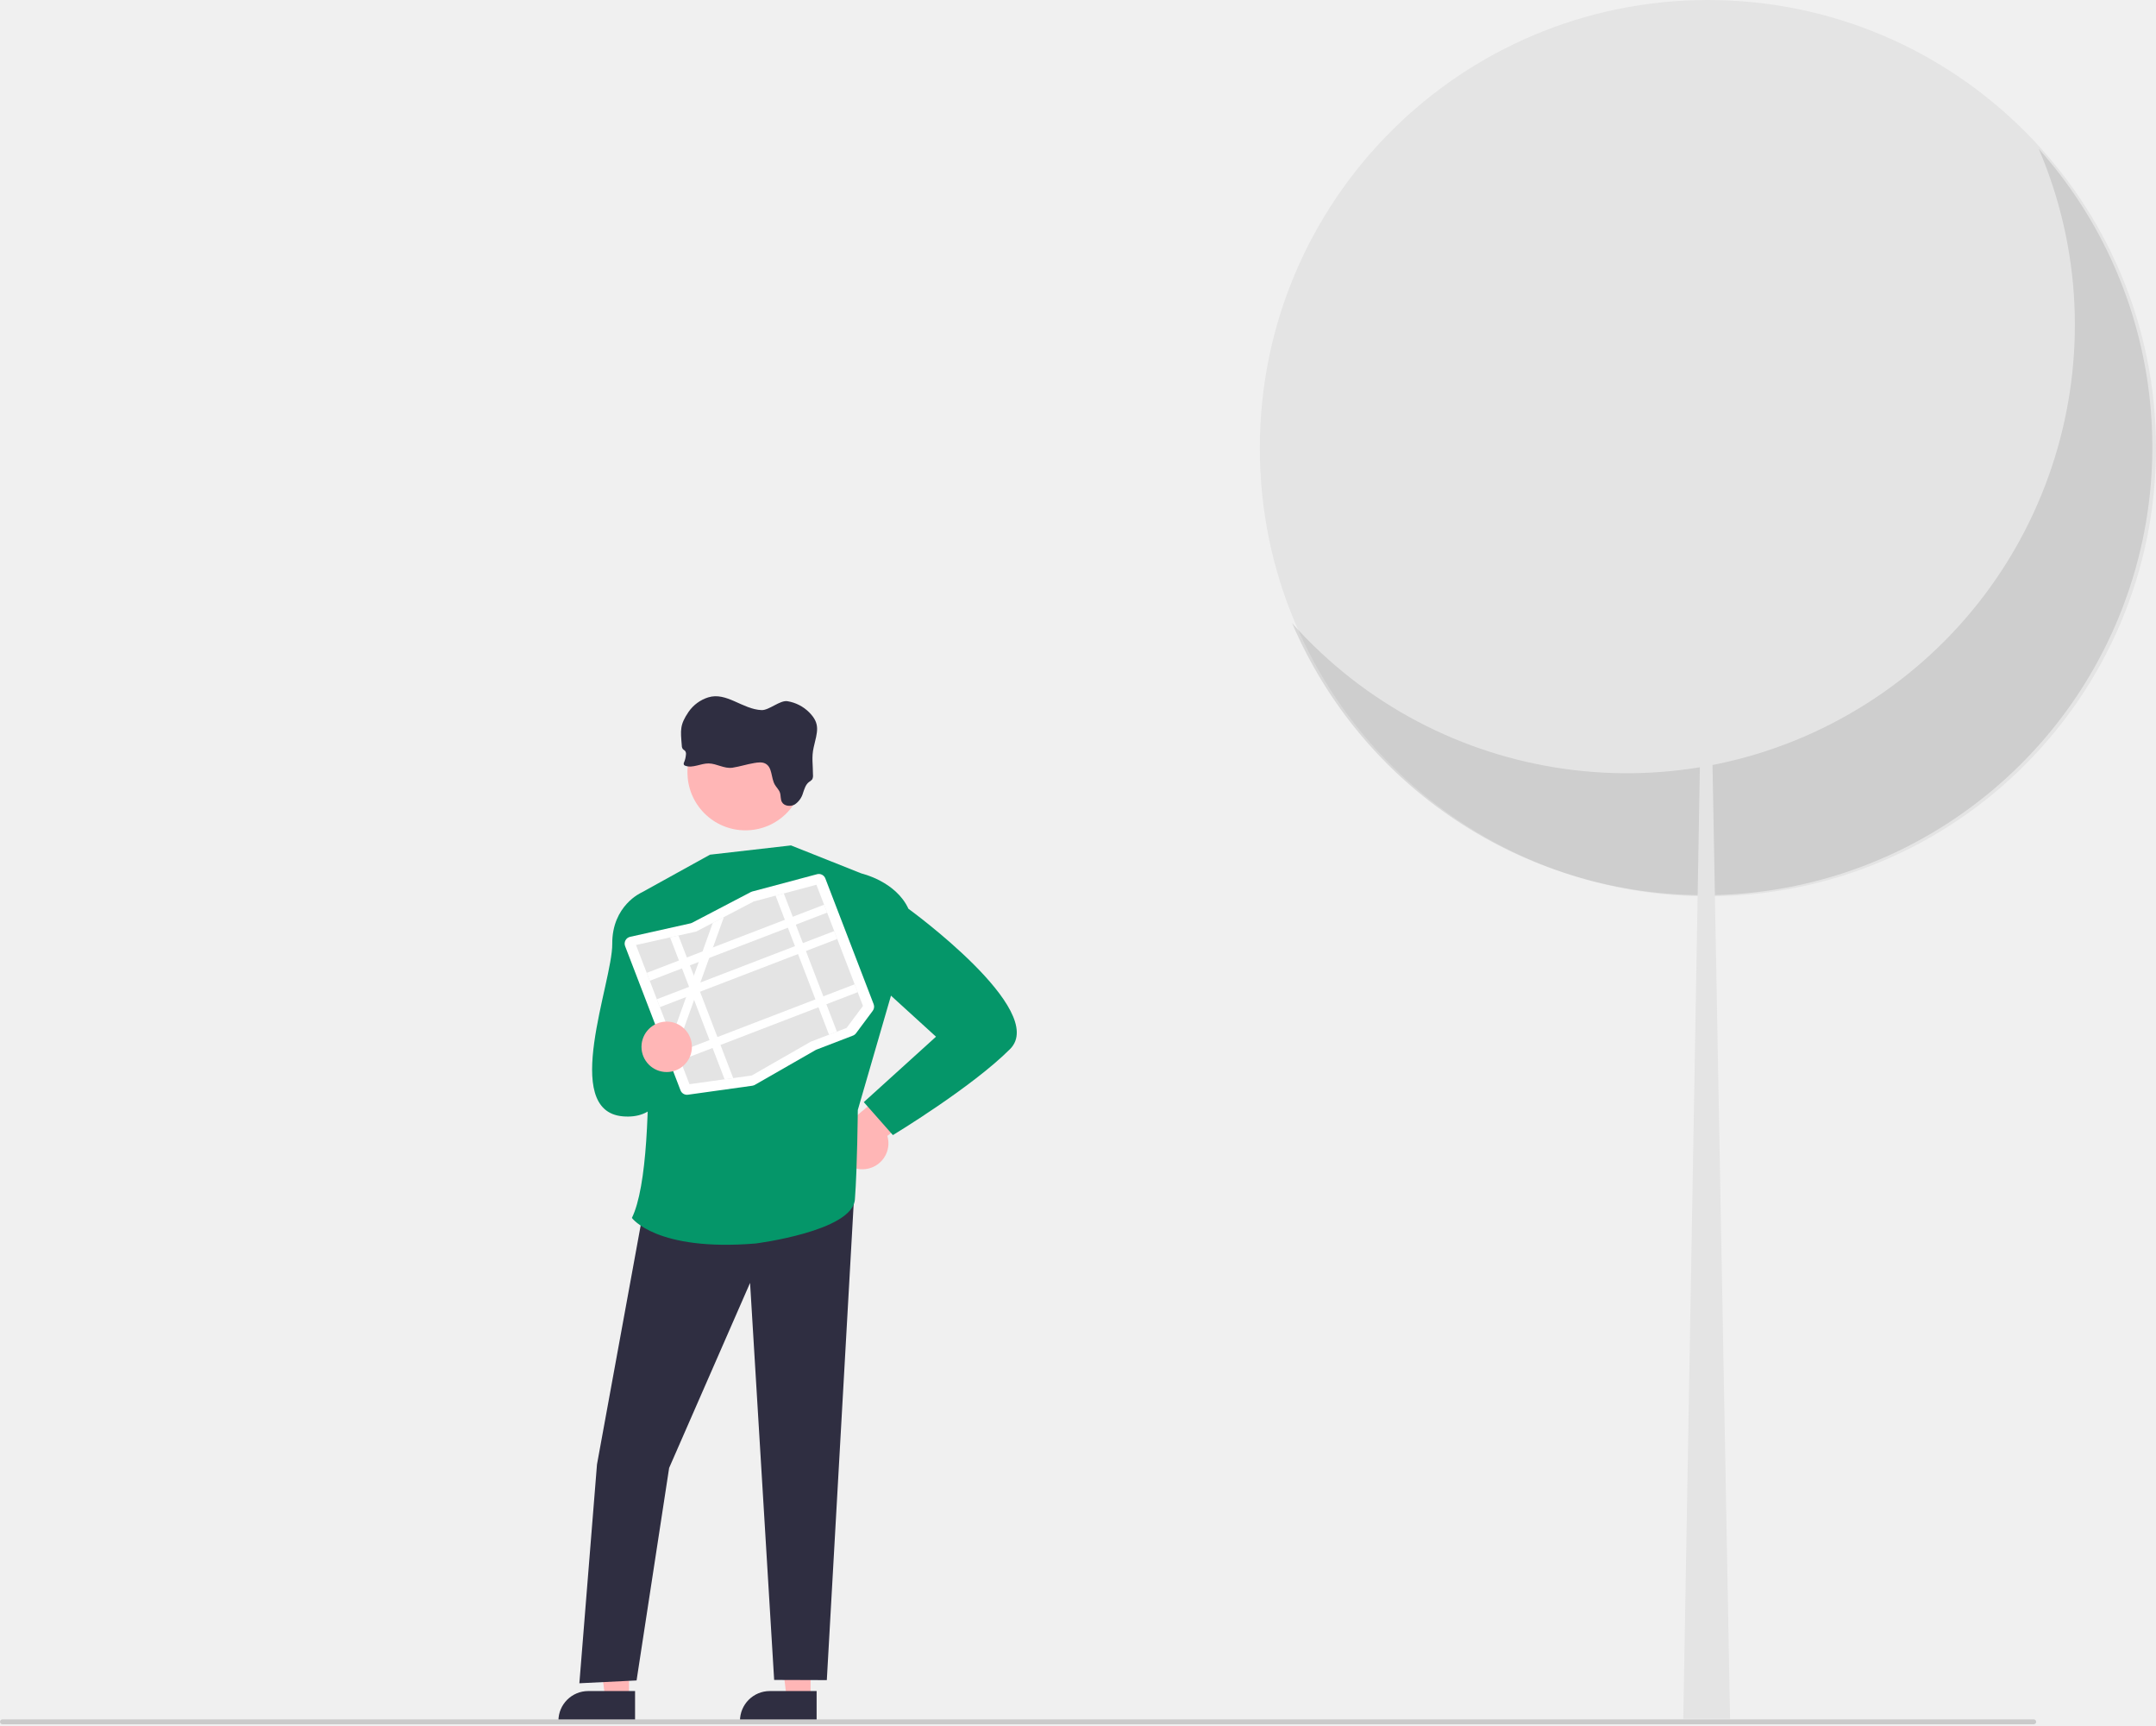
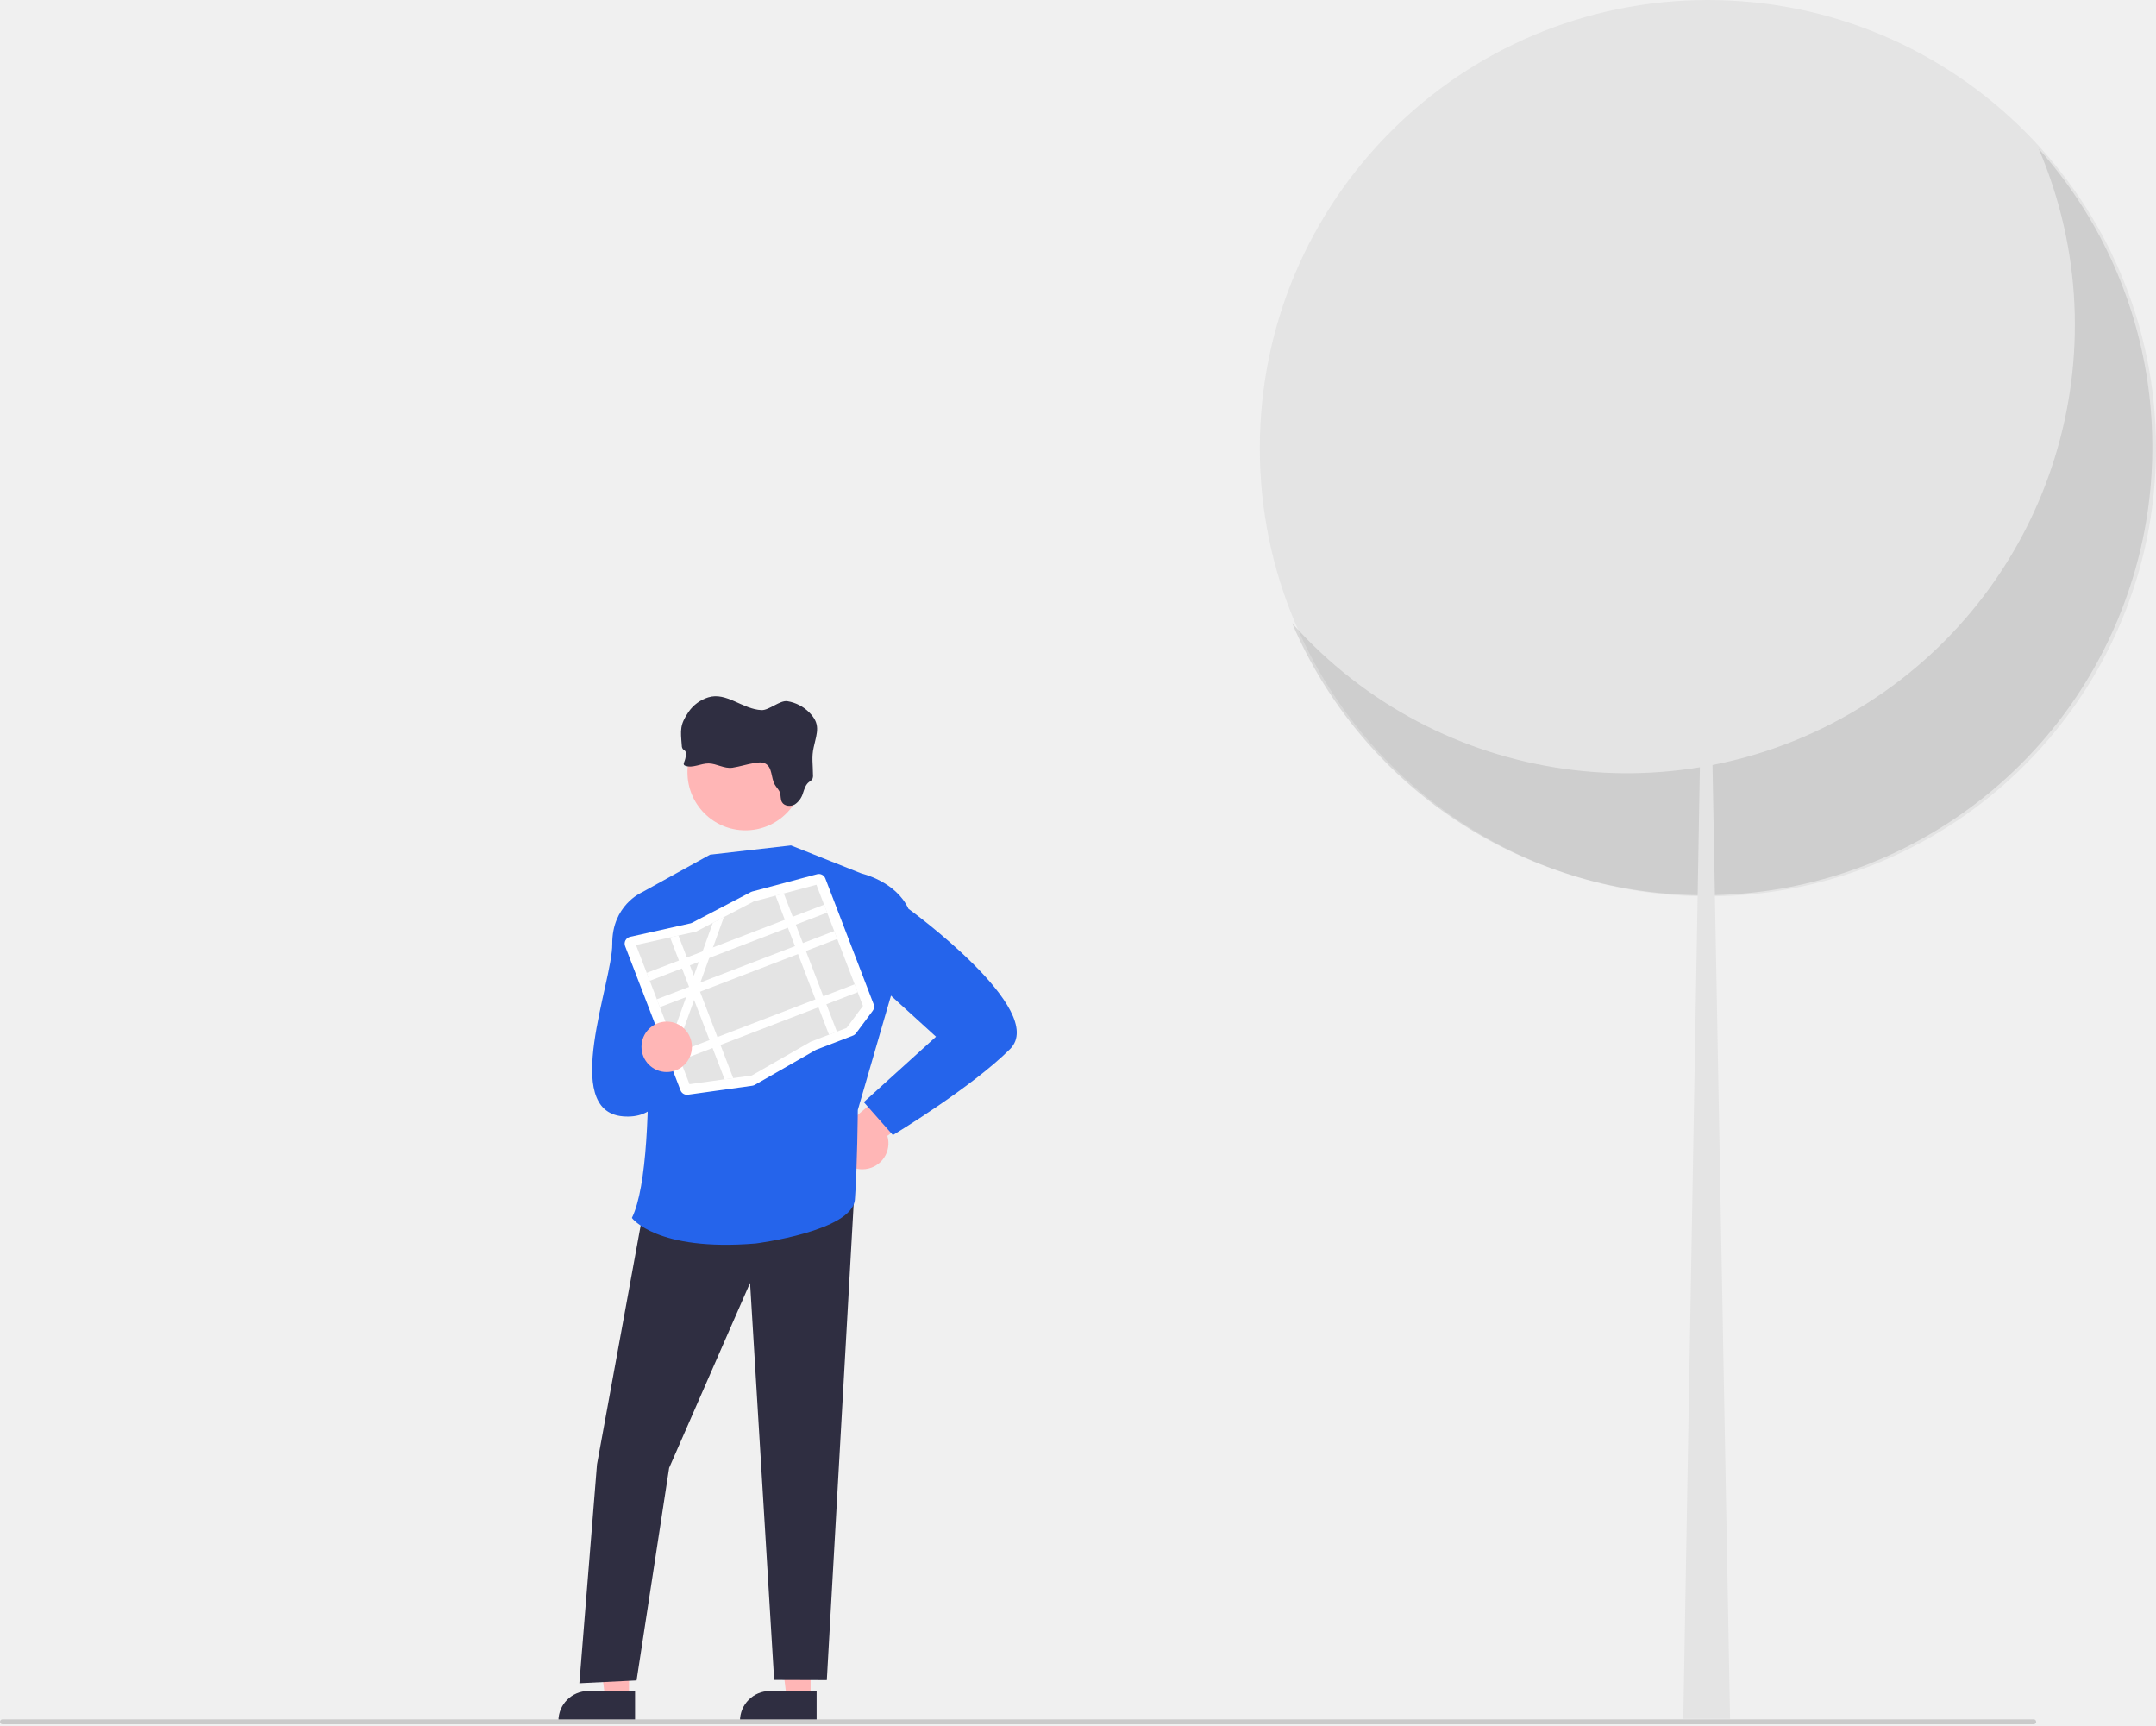
- <svg xmlns="http://www.w3.org/2000/svg" data-name="Layer 1" width="885.201" height="708.317" viewBox="0 0 885.201 708.317">
-   <path id="aabd4afe-642c-4327-a3f2-08ec89276309-1217" data-name="Path 482" d="M305.958,803.976s-12.753-31.391,25.505-54.934Z" transform="translate(-157.3996 -95.84172)" fill="#f0f0f0" />
-   <path id="e302a207-98de-4798-aedc-79a63cff2427-1218" data-name="Path 483" d="M290.274,803.405s-3.89-22.374-34-22.182Z" transform="translate(-157.3996 -95.84172)" fill="#f0f0f0" />
-   <path id="e16a8a0b-115e-4877-a9d6-27a72cf85b73-1219" data-name="Path 482" d="M732.958,803.976s-12.753-31.391,25.505-54.934Z" transform="translate(-157.3996 -95.84172)" fill="#f0f0f0" />
-   <path id="b0706b48-08e0-43ea-ab25-36cfaee90c12-1220" data-name="Path 483" d="M717.274,803.405s-3.89-22.374-34-22.182Z" transform="translate(-157.3996 -95.84172)" fill="#f0f0f0" />
+ <svg xmlns="http://www.w3.org/2000/svg" id="ffcf1f7b-abca-46b6-8e43-585f7256c1ae" data-name="Layer 1" width="885.201" height="708.317" viewBox="0 0 885.201 708.317">
+   <path id="aabd4afe-642c-4327-a3f2-08ec89276309" data-name="Path 482" d="M305.958,803.976s-12.753-31.391,25.505-54.934Z" transform="translate(-157.3996 -95.84172)" fill="#f0f0f0" />
+   <path id="e302a207-98de-4798-aedc-79a63cff2427" data-name="Path 483" d="M290.274,803.405s-3.89-22.374-34-22.182Z" transform="translate(-157.3996 -95.84172)" fill="#f0f0f0" />
+   <path id="e16a8a0b-115e-4877-a9d6-27a72cf85b73" data-name="Path 482" d="M732.958,803.976s-12.753-31.391,25.505-54.934Z" transform="translate(-157.3996 -95.84172)" fill="#f0f0f0" />
+   <path id="b0706b48-08e0-43ea-ab25-36cfaee90c12" data-name="Path 483" d="M717.274,803.405s-3.89-22.374-34-22.182Z" transform="translate(-157.3996 -95.84172)" fill="#f0f0f0" />
  <circle cx="565.054" cy="394.031" r="110.853" fill="#f0f0f0" />
  <polygon points="565.358 394.03 565.663 394.03 571.145 708.317 559.572 708.317 565.358 394.03" fill="#f0f0f0" />
  <circle cx="803.054" cy="479.085" r="80.853" fill="#f0f0f0" />
  <polygon points="803.276 479.085 803.498 479.085 807.496 708.317 799.055 708.317 803.276 479.085" fill="#f0f0f0" />
  <path d="M512.728,575.748a10.664,10.664,0,0,0,8.999-13.652L552.462,539.929l-18.409-6.992-26.364,22.123a10.721,10.721,0,0,0,5.039,20.689Z" transform="translate(-157.3996 -95.84172)" fill="#ffb6b6" />
  <polygon points="332.796 697.353 323.037 697.352 318.394 659.71 332.798 659.71 332.796 697.353" fill="#ffb6b6" />
  <path d="M492.684,802.655l-31.468-.001v-.398a12.249,12.249,0,0,1,12.248-12.248h.001l19.219.001Z" transform="translate(-157.3996 -95.84172)" fill="#2f2e41" />
  <polygon points="258.253 697.353 248.494 697.352 243.852 659.71 258.255 659.71 258.253 697.353" fill="#ffb6b6" />
  <path d="M418.142,802.655l-31.468-.001v-.398a12.249,12.249,0,0,1,12.248-12.248h.001l19.219.001Z" transform="translate(-157.3996 -95.84172)" fill="#2f2e41" />
  <polygon points="265.791 488.031 245.109 601.135 237.875 690.973 261.361 689.818 274.73 602.578 307.96 526.618 317.85 689.608 339.47 689.678 351.103 483.507 265.791 488.031" fill="#2f2e41" />
-   <path d="M511.15,454.415l-28.989-11.534-33.256,3.805L420.712,462.271s8.624,108.158-3.877,133.527c0,0,10.016,13.874,50.826,10.487,0,0,39.753-5.024,40.739-18.06s1.193-36.737,1.193-36.737l13.799-47.551Z" transform="translate(-157.3996 -95.84172)" fill="#059669" />
-   <path d="M432.044,464.353l-11.332-2.082s-12.057,5.287-11.934,21.041-21.301,68.57,4.332,70.785S432.044,516.642,432.044,516.642Z" transform="translate(-157.3996 -95.84172)" fill="#059669" />
-   <path d="M501.956,461.126l9.194-6.711s14.038,3.171,19.23,14.471c0,0,57.566,41.75,41.732,57.584s-48.11,35.322-48.11,35.322l-11.95-13.531,29.649-26.86-24.323-22.158Z" transform="translate(-157.3996 -95.84172)" fill="#059669" />
+   <path d="M511.15,454.415l-28.989-11.534-33.256,3.805L420.712,462.271s8.624,108.158-3.877,133.527c0,0,10.016,13.874,50.826,10.487,0,0,39.753-5.024,40.739-18.06s1.193-36.737,1.193-36.737l13.799-47.551Z" transform="translate(-157.3996 -95.84172)" fill="#2564eb" />
+   <path d="M432.044,464.353l-11.332-2.082s-12.057,5.287-11.934,21.041-21.301,68.57,4.332,70.785S432.044,516.642,432.044,516.642Z" transform="translate(-157.3996 -95.84172)" fill="#2564eb" />
+   <path d="M501.956,461.126l9.194-6.711s14.038,3.171,19.23,14.471c0,0,57.566,41.75,41.732,57.584s-48.11,35.322-48.11,35.322l-11.95-13.531,29.649-26.86-24.323-22.158Z" transform="translate(-157.3996 -95.84172)" fill="#2564eb" />
  <path d="M487.255,412.893a23.799,23.799,0,0,1-47.599,0v-.913a23.799,23.799,0,0,1,47.581.913Z" transform="translate(-157.3996 -95.84172)" fill="#ffb6b6" />
  <path d="M467.073,409.057c1.522-.25,3.173-.487,4.537.213,2.966,1.516,2.284,5.816,3.904,8.654.639,1.127,1.675,2.046,2.101,3.264s.164,2.74.834,3.916c.968,1.699,3.593,1.949,5.316.938a8.455,8.455,0,0,0,3.337-4.707c.572-1.62,1.054-3.41,2.436-4.47a5.164,5.164,0,0,0,1.334-1.09,3.289,3.289,0,0,0,.317-1.864c0-4.117-.639-7.308.292-11.297,1.492-6.431,2.856-9.61-1.87-14.378a16.351,16.351,0,0,0-8.903-4.555c-3.045-.499-7.527,3.751-10.609,3.654-7.838-.311-14.451-7.57-21.924-5.225a15.42,15.42,0,0,0-8.051,5.925c-3.654,5.383-3.325,7.466-2.795,13.891a2.375,2.375,0,0,0,.408,1.37c.274.329.719.505.987.84a2.077,2.077,0,0,1,.304,1.498,10.078,10.078,0,0,1-.725,3.045,1.254,1.254,0,0,0-.11,1.096,1.108,1.108,0,0,0,.609.414c3.045,1.096,6.334-1.017,9.592-.962s6.352,2.235,9.713,1.76C461.075,410.53,464.083,409.55,467.073,409.057Z" transform="translate(-157.3996 -95.84172)" fill="#2f2e41" />
  <path d="M466.916,541.366a2.839,2.839,0,0,1-.629.162l-26.427,3.689a2.844,2.844,0,0,1-3.061-1.804l-22.748-59.191a2.856,2.856,0,0,1,2.044-3.812l0,0,24.852-5.546a2.271,2.271,0,0,0,.552-.202l24.172-12.638a2.829,2.829,0,0,1,.588-.229l26.602-7.092a2.851,2.851,0,0,1,3.402,1.735l19.834,51.611a2.842,2.842,0,0,1-.375,2.731l-6.86,9.212a2.852,2.852,0,0,1-1.266.96l-14.991,5.761a2.255,2.255,0,0,0-.311.148L467.312,541.178A2.856,2.856,0,0,1,466.916,541.366Z" transform="translate(-157.3996 -95.84172)" fill="#fff" />
  <path d="M479.211,462.594l-3.378.901-8.952,2.388-.016.004-12.256,6.408-4.548,2.379-.002.001-6.831,3.571-.187.042-7.096,1.582-3.43.767-13.988,3.121,21.96,57.141,14.415-2.011,3.534-.494,7.533-1.053.087-.011,24.207-13.874,14.728-5.66,6.724-9.03-19.115-49.74Z" transform="translate(-157.3996 -95.84172)" fill="#e4e4e4" />
  <rect x="420.954" y="481.098" width="78.016" height="3.476" transform="translate(-299.9926 101.2964) rotate(-21.02215)" fill="#fff" />
  <rect x="425.111" y="491.915" width="78.016" height="3.476" transform="translate(-303.5963 103.5076) rotate(-21.02215)" fill="#fff" />
  <rect x="433.508" y="513.765" width="78.016" height="3.476" transform="translate(-310.8756 107.9741) rotate(-21.02215)" fill="#fff" />
  <polygon points="321.811 366.753 343.613 423.483 340.368 424.73 318.433 367.654 321.811 366.753" fill="#fff" />
  <polygon points="297.21 376.453 292.733 388.91 291.181 393.23 287.56 403.312 286.784 405.467 286.007 407.633 284.985 410.476 277.646 430.901 275.738 425.936 281.722 409.28 283.076 405.509 283.274 404.959 284.875 400.5 286.895 394.878 288.448 390.556 292.659 378.833 292.661 378.832 297.21 376.453" fill="#fff" />
  <polygon points="278.545 384.028 301.035 442.552 297.501 443.046 275.115 384.795 278.545 384.028" fill="#fff" />
  <circle cx="273.731" cy="429.715" r="10.353" fill="#ffb6b6" />
  <circle cx="701.225" cy="183.976" r="183.976" fill="#e4e4e4" />
  <path d="M994.466,156.936A183.99,183.99,0,0,1,687.909,351.651,183.992,183.992,0,1,0,994.466,156.936Z" transform="translate(-157.3996 -95.84172)" opacity="0.1" style="isolation:isolate" />
  <polygon points="700.72 183.975 700.214 183.975 691.116 705.577 710.323 705.577 700.72 183.975" fill="#e4e4e4" />
  <path d="M992.4,803.643h-834a1,1,0,0,1,0-2h834a1,1,0,0,1,0,2Z" transform="translate(-157.3996 -95.84172)" fill="#cacaca" />
</svg>
